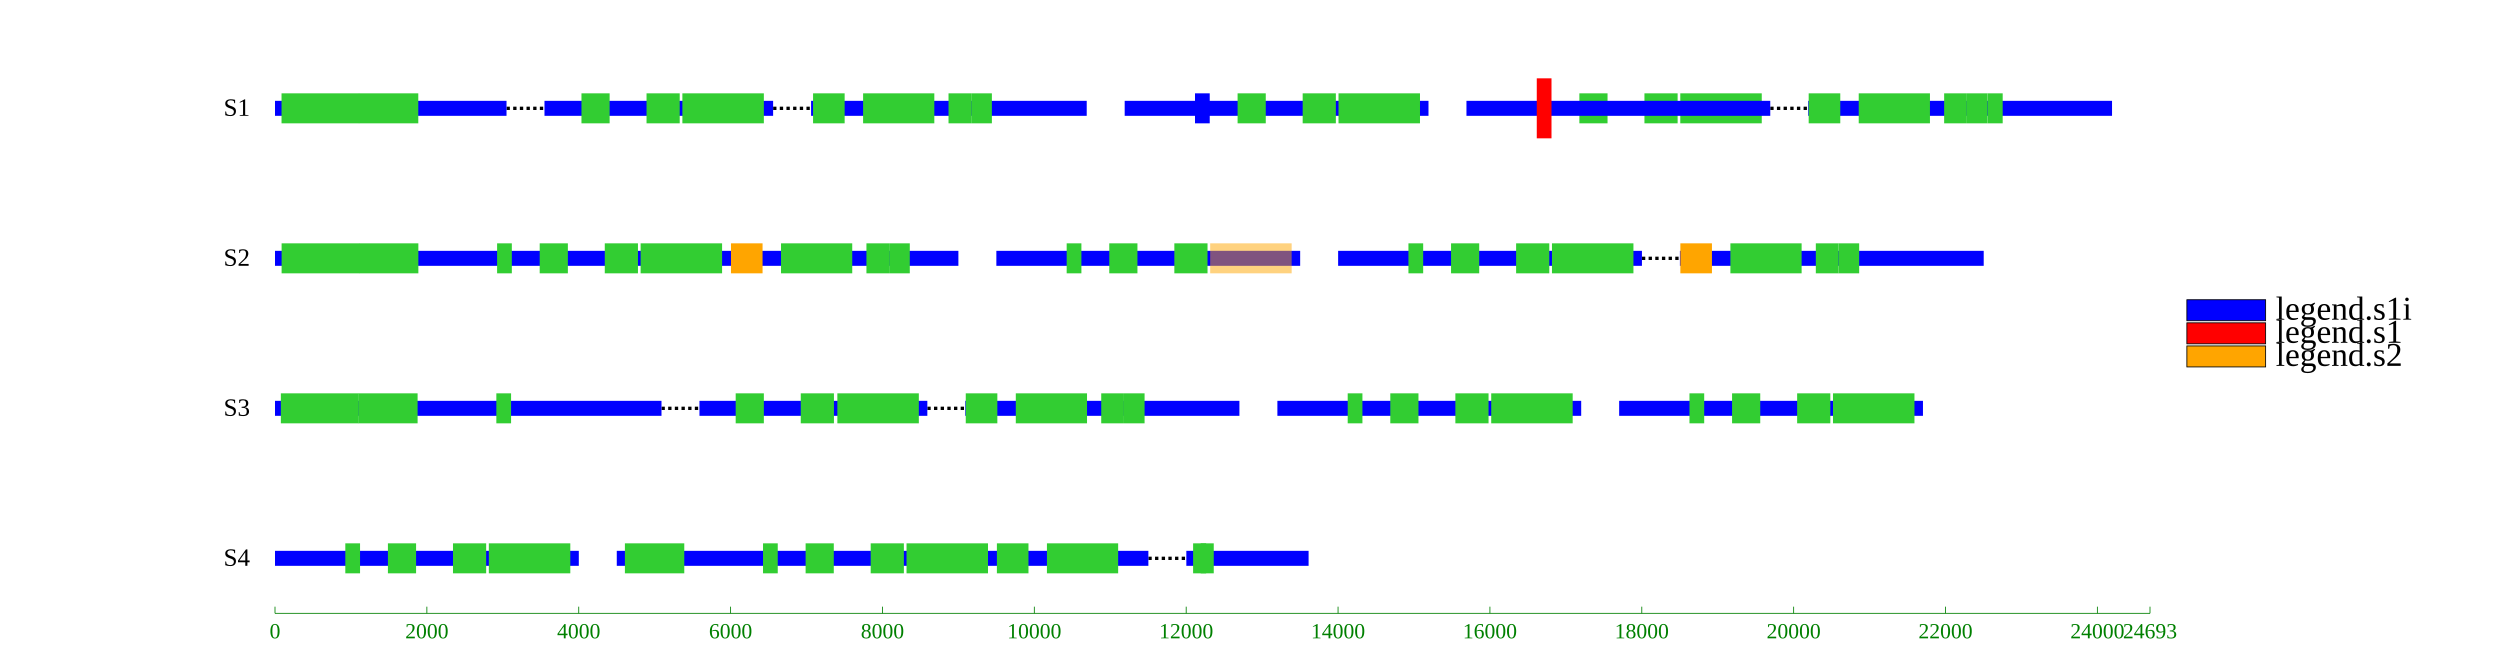
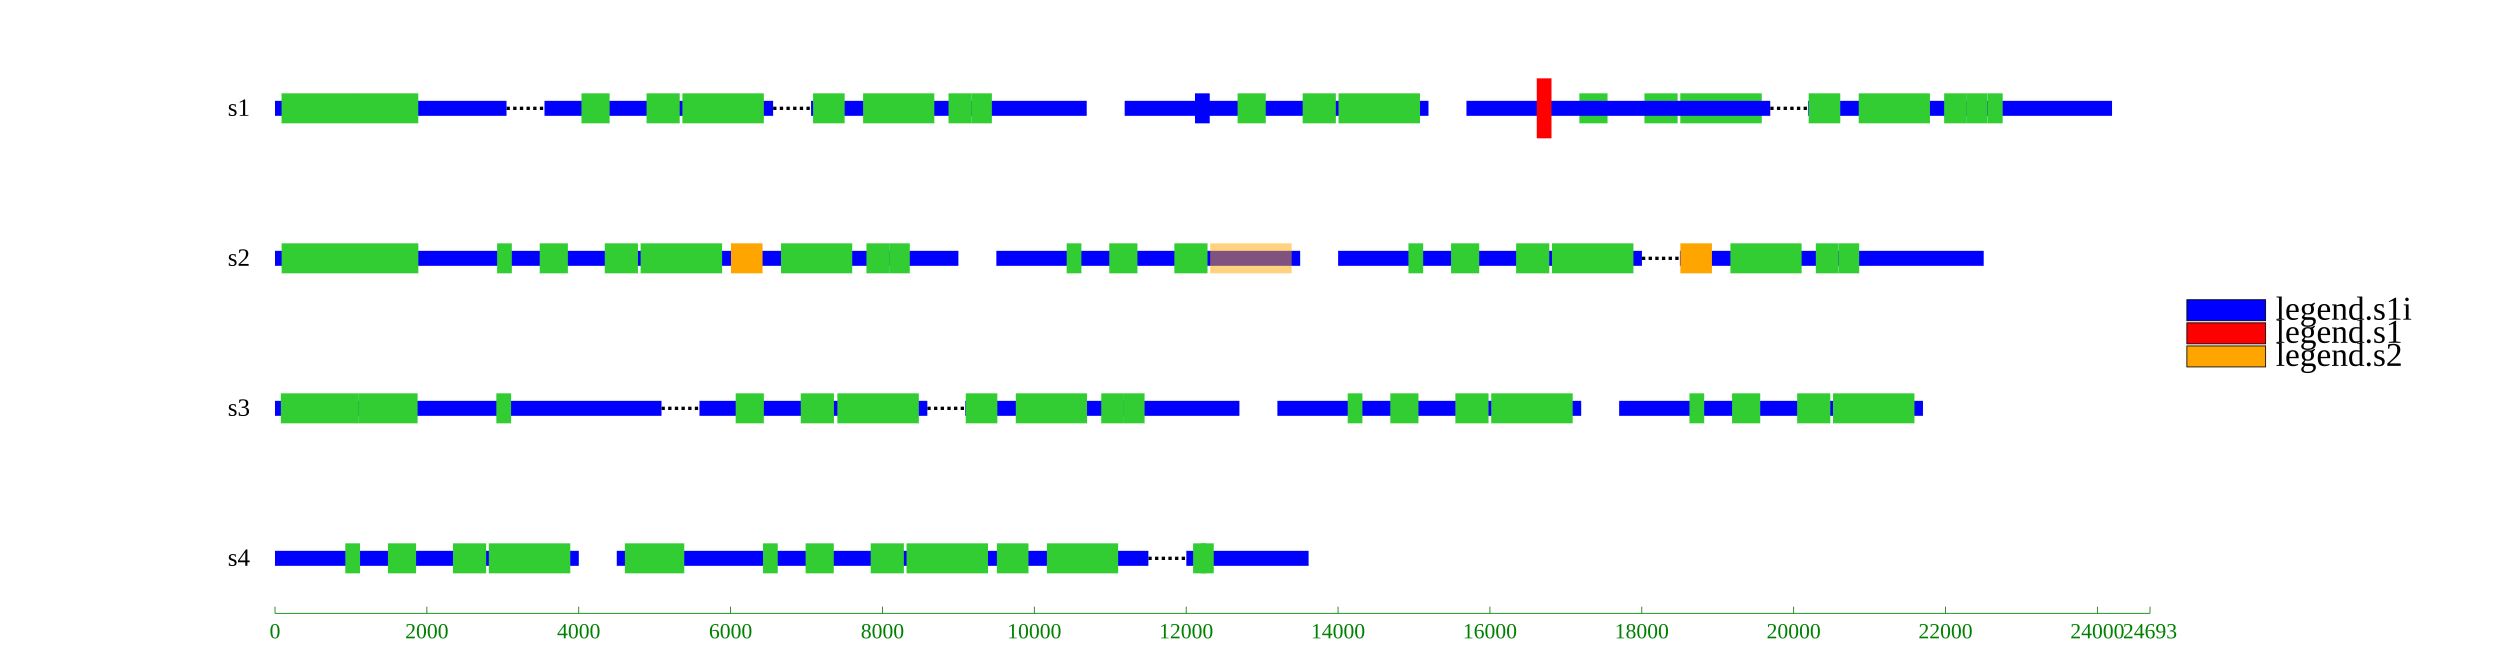
<svg xmlns="http://www.w3.org/2000/svg" version="1.1" width="1500" height="400">
-   <text x="150" y="69.5" font-size="15px" fill="black" text-anchor="end">S1</text>
+   <text x="150" y="69.5" font-size="15px" fill="black" text-anchor="end">s1</text>
  <g fill="none" stroke="black" stroke-width="2">
    <path stroke-dasharray="2,2" d="M303.911,65 L326.463,65" />
  </g>
  <g fill="none" stroke="black" stroke-width="2">
    <path stroke-dasharray="2,2" d="M463.87,65 L486.422,65" />
  </g>
  <g fill="none" stroke="black" stroke-width="2">
    <path stroke-dasharray="2,2" d="M1062.157,65 L1084.709,65" />
  </g>
-   <text x="150" y="159.5" font-size="15px" fill="black" text-anchor="end">S2</text>
+   <text x="150" y="159.5" font-size="15px" fill="black" text-anchor="end">s2</text>
  <g fill="none" stroke="black" stroke-width="2">
    <path stroke-dasharray="2,2" d="M985.162,155 L1007.714,155" />
  </g>
-   <text x="150" y="249.5" font-size="15px" fill="black" text-anchor="end">S3</text>
+   <text x="150" y="249.5" font-size="15px" fill="black" text-anchor="end">s3</text>
  <g fill="none" stroke="black" stroke-width="2">
    <path stroke-dasharray="2,2" d="M396.898,245 L419.45,245" />
  </g>
  <g fill="none" stroke="black" stroke-width="2">
    <path stroke-dasharray="2,2" d="M556.401,245 L578.953,245" />
  </g>
-   <text x="150" y="339.5" font-size="15px" fill="black" text-anchor="end">S4</text>
+   <text x="150" y="339.5" font-size="15px" fill="black" text-anchor="end">s4</text>
  <g fill="none" stroke="black" stroke-width="2">
    <path stroke-dasharray="2,2" d="M689.025,335 L711.577,335" />
  </g>
  <rect x="1312.125" y="179.84" width="47.25" height="12.6" style="fill:blue;stroke:black;stroke-width:0.5;fill-opacity:1;stroke-opacity:1" />
  <text x="1365.45" y="191.81" font-size="20px" fill="black" text-anchor="start">legend.s1i</text>
  <rect x="1312.125" y="193.7" width="47.25" height="12.6" style="fill:red;stroke:black;stroke-width:0.5;fill-opacity:1;stroke-opacity:1" />
  <text x="1365.45" y="205.67" font-size="20px" fill="black" text-anchor="start">legend.s1</text>
  <rect x="1312.125" y="207.56" width="47.25" height="12.6" style="fill:rgb(255,165,0);stroke:black;stroke-width:0.5;fill-opacity:1;stroke-opacity:1" />
  <text x="1365.45" y="219.53" font-size="20px" fill="black" text-anchor="start">legend.s2</text>
  <line x1="165" y1="368" x2="1290" y2="368" style="stroke:green;stroke-width:0.5" />
  <line x1="165" y1="364" x2="165" y2="368" style="stroke:green;stroke-width:0.5;opacity:1" />
  <text x="165" y="383" font-size="13px" fill="green" text-anchor="middle" font-family="Times New Roman">0</text>
  <line x1="256.119" y1="364" x2="256.119" y2="368" style="stroke:green;stroke-width:0.5;opacity:1" />
  <text x="256.119" y="383" font-size="13px" fill="green" text-anchor="middle" font-family="Times New Roman">2000</text>
  <line x1="347.238" y1="364" x2="347.238" y2="368" style="stroke:green;stroke-width:0.5;opacity:1" />
  <text x="347.238" y="383" font-size="13px" fill="green" text-anchor="middle" font-family="Times New Roman">4000</text>
  <line x1="438.357" y1="364" x2="438.357" y2="368" style="stroke:green;stroke-width:0.5;opacity:1" />
  <text x="438.357" y="383" font-size="13px" fill="green" text-anchor="middle" font-family="Times New Roman">6000</text>
  <line x1="529.476" y1="364" x2="529.476" y2="368" style="stroke:green;stroke-width:0.5;opacity:1" />
  <text x="529.476" y="383" font-size="13px" fill="green" text-anchor="middle" font-family="Times New Roman">8000</text>
  <line x1="620.595" y1="364" x2="620.595" y2="368" style="stroke:green;stroke-width:0.5;opacity:1" />
  <text x="620.595" y="383" font-size="13px" fill="green" text-anchor="middle" font-family="Times New Roman">10000</text>
  <line x1="711.714" y1="364" x2="711.714" y2="368" style="stroke:green;stroke-width:0.5;opacity:1" />
  <text x="711.714" y="383" font-size="13px" fill="green" text-anchor="middle" font-family="Times New Roman">12000</text>
  <line x1="802.833" y1="364" x2="802.833" y2="368" style="stroke:green;stroke-width:0.5;opacity:1" />
  <text x="802.833" y="383" font-size="13px" fill="green" text-anchor="middle" font-family="Times New Roman">14000</text>
  <line x1="893.952" y1="364" x2="893.952" y2="368" style="stroke:green;stroke-width:0.5;opacity:1" />
  <text x="893.952" y="383" font-size="13px" fill="green" text-anchor="middle" font-family="Times New Roman">16000</text>
  <line x1="985.07" y1="364" x2="985.07" y2="368" style="stroke:green;stroke-width:0.5;opacity:1" />
  <text x="985.07" y="383" font-size="13px" fill="green" text-anchor="middle" font-family="Times New Roman">18000</text>
  <line x1="1076.189" y1="364" x2="1076.189" y2="368" style="stroke:green;stroke-width:0.5;opacity:1" />
  <text x="1076.189" y="383" font-size="13px" fill="green" text-anchor="middle" font-family="Times New Roman">20000</text>
  <line x1="1167.308" y1="364" x2="1167.308" y2="368" style="stroke:green;stroke-width:0.5;opacity:1" />
  <text x="1167.308" y="383" font-size="13px" fill="green" text-anchor="middle" font-family="Times New Roman">22000</text>
  <line x1="1258.427" y1="364" x2="1258.427" y2="368" style="stroke:green;stroke-width:0.5;opacity:1" />
  <text x="1258.427" y="383" font-size="13px" fill="green" text-anchor="middle" font-family="Times New Roman">24000</text>
  <line x1="1290" y1="364" x2="1290" y2="368" style="stroke:green;stroke-width:0.5;opacity:1" />
  <text x="1290" y="383" font-size="13px" fill="green" text-anchor="middle" font-family="Times New Roman">24693</text>
  <g>
    <rect x="165" y="60.5" width="138.911" height="9" style="fill:blue" />
  </g>
  <g>
    <rect x="326.691" y="60.5" width="137.18" height="9" style="fill:blue" />
  </g>
  <g>
    <rect x="486.65" y="60.5" width="165.381" height="9" style="fill:blue" />
  </g>
  <g>
    <rect x="674.81" y="60.5" width="182.283" height="9" style="fill:blue" />
  </g>
  <g style="fill:none">
    <polygon points="716.999,56 716.999,74 725.837,74 725.837,56 " style="fill:blue;stroke:black;stroke-width:0;opacity:1" />
  </g>
  <g>
    <rect x="1084.937" y="60.5" width="182.283" height="9" style="fill:blue" />
  </g>
  <g>
    <rect x="165" y="150.5" width="410.035" height="9" style="fill:blue" />
  </g>
  <g>
    <rect x="597.815" y="150.5" width="182.283" height="9" style="fill:blue" />
  </g>
  <g>
    <rect x="802.878" y="150.5" width="182.283" height="9" style="fill:blue" />
  </g>
  <g>
    <rect x="1007.941" y="150.5" width="182.283" height="9" style="fill:blue" />
  </g>
  <g>
    <rect x="165" y="240.5" width="231.898" height="9" style="fill:blue" />
  </g>
  <g>
    <rect x="419.677" y="240.5" width="136.724" height="9" style="fill:blue" />
  </g>
  <g>
    <rect x="579.181" y="240.5" width="164.47" height="9" style="fill:blue" />
  </g>
  <g>
    <rect x="766.431" y="240.5" width="182.283" height="9" style="fill:blue" />
  </g>
  <g>
    <rect x="971.494" y="240.5" width="182.283" height="9" style="fill:blue" />
  </g>
  <g>
    <rect x="165" y="330.5" width="182.283" height="9" style="fill:blue" />
  </g>
  <g>
    <rect x="370.063" y="330.5" width="318.962" height="9" style="fill:blue" />
  </g>
  <g>
    <rect x="711.805" y="330.5" width="73.351" height="9" style="fill:blue" />
  </g>
  <g style="fill:none">
    <polygon points="168.918,56 168.918,74 215.48,74 215.48,56 " style="fill:rgb(50,205,50);stroke:black;stroke-width:0;opacity:1" />
  </g>
  <g style="fill:none">
    <polygon points="215.343,56 215.343,74 250.971,74 250.971,56 " style="fill:rgb(50,205,50);stroke:black;stroke-width:0;opacity:1" />
  </g>
  <g style="fill:none">
    <polygon points="348.878,56 348.878,74 365.781,74 365.781,56 " style="fill:rgb(50,205,50);stroke:black;stroke-width:0;opacity:1" />
  </g>
  <g style="fill:none">
    <polygon points="387.922,56 387.922,74 407.832,74 407.832,56 " style="fill:rgb(50,205,50);stroke:black;stroke-width:0;opacity:1" />
  </g>
  <g style="fill:none">
    <polygon points="409.427,56 409.427,74 458.312,74 458.312,56 " style="fill:rgb(50,205,50);stroke:black;stroke-width:0;opacity:1" />
  </g>
  <g style="fill:none">
    <polygon points="487.834,56 487.834,74 506.787,74 506.787,56 " style="fill:rgb(50,205,50);stroke:black;stroke-width:0;opacity:1" />
  </g>
  <g style="fill:none">
    <polygon points="517.858,56 517.858,74 560.593,74 560.593,56 " style="fill:rgb(50,205,50);stroke:black;stroke-width:0;opacity:1" />
  </g>
  <g style="fill:none">
    <polygon points="569.113,56 569.113,74 582.735,74 582.735,56 " style="fill:rgb(50,205,50);stroke:black;stroke-width:0;opacity:1" />
  </g>
  <g style="fill:none">
    <polygon points="582.735,56 582.735,74 595.127,74 595.127,56 " style="fill:rgb(50,205,50);stroke:black;stroke-width:0;opacity:1" />
  </g>
  <g style="fill:none">
    <polygon points="742.557,56 742.557,74 759.46,74 759.46,56 " style="fill:rgb(50,205,50);stroke:black;stroke-width:0;opacity:1" />
  </g>
  <g style="fill:none">
    <polygon points="781.602,56 781.602,74 801.511,74 801.511,56 " style="fill:rgb(50,205,50);stroke:black;stroke-width:0;opacity:1" />
  </g>
  <g style="fill:none">
    <polygon points="803.106,56 803.106,74 851.991,74 851.991,56 " style="fill:rgb(50,205,50);stroke:black;stroke-width:0;opacity:1" />
  </g>
  <g style="fill:none">
    <polygon points="947.621,56 947.621,74 964.523,74 964.523,56 " style="fill:rgb(50,205,50);stroke:black;stroke-width:0;opacity:1" />
  </g>
  <g style="fill:none">
    <polygon points="986.665,56 986.665,74 1006.575,74 1006.575,56 " style="fill:rgb(50,205,50);stroke:black;stroke-width:0;opacity:1" />
  </g>
  <g style="fill:none">
    <polygon points="1008.169,56 1008.169,74 1057.054,74 1057.054,56 " style="fill:rgb(50,205,50);stroke:black;stroke-width:0;opacity:1" />
  </g>
  <g style="fill:none">
    <polygon points="1085.21,56 1085.21,74 1104.163,74 1104.163,56 " style="fill:rgb(50,205,50);stroke:black;stroke-width:0;opacity:1" />
  </g>
  <g style="fill:none">
    <polygon points="1115.234,56 1115.234,74 1157.969,74 1157.969,56 " style="fill:rgb(50,205,50);stroke:black;stroke-width:0;opacity:1" />
  </g>
  <g style="fill:none">
    <polygon points="1166.488,56 1166.488,74 1180.111,74 1180.111,56 " style="fill:rgb(50,205,50);stroke:black;stroke-width:0;opacity:1" />
  </g>
  <g style="fill:none">
    <polygon points="1180.111,56 1180.111,74 1192.503,74 1192.503,56 " style="fill:rgb(50,205,50);stroke:black;stroke-width:0;opacity:1" />
  </g>
  <g style="fill:none">
    <polygon points="1192.548,56 1192.548,74 1201.615,74 1201.615,56 " style="fill:rgb(50,205,50);stroke:black;stroke-width:0;opacity:1" />
  </g>
  <g style="fill:none">
    <polygon points="168.964,146 168.964,164 215.525,164 215.525,146 " style="fill:rgb(50,205,50);stroke:black;stroke-width:0;opacity:1" />
  </g>
  <g style="fill:none">
    <polygon points="215.389,146 215.389,164 251.016,164 251.016,146 " style="fill:rgb(50,205,50);stroke:black;stroke-width:0;opacity:1" />
  </g>
  <g style="fill:none">
    <polygon points="298.261,146 298.261,164 307.1,164 307.1,146 " style="fill:rgb(50,205,50);stroke:black;stroke-width:0;opacity:1" />
  </g>
  <g style="fill:none">
    <polygon points="323.82,146 323.82,164 340.723,164 340.723,146 " style="fill:rgb(50,205,50);stroke:black;stroke-width:0;opacity:1" />
  </g>
  <g style="fill:none">
    <polygon points="362.865,146 362.865,164 382.774,164 382.774,146 " style="fill:rgb(50,205,50);stroke:black;stroke-width:0;opacity:1" />
  </g>
  <g style="fill:none">
    <polygon points="384.369,146 384.369,164 433.254,164 433.254,146 " style="fill:rgb(50,205,50);stroke:black;stroke-width:0;opacity:1" />
  </g>
  <g style="fill:none">
    <polygon points="438.585,146 438.585,164 457.537,164 457.537,146 " style="fill:rgb(255,165,0);stroke:black;stroke-width:0;opacity:1" />
  </g>
  <g style="fill:none">
    <polygon points="468.608,146 468.608,164 511.343,164 511.343,146 " style="fill:rgb(50,205,50);stroke:black;stroke-width:0;opacity:1" />
  </g>
  <g style="fill:none">
    <polygon points="519.863,146 519.863,164 533.485,164 533.485,146 " style="fill:rgb(50,205,50);stroke:black;stroke-width:0;opacity:1" />
  </g>
  <g style="fill:none">
    <polygon points="533.485,146 533.485,164 545.877,164 545.877,146 " style="fill:rgb(50,205,50);stroke:black;stroke-width:0;opacity:1" />
  </g>
  <g style="fill:none">
    <polygon points="640.003,146 640.003,164 648.842,164 648.842,146 " style="fill:rgb(50,205,50);stroke:black;stroke-width:0;opacity:1" />
  </g>
  <g style="fill:none">
    <polygon points="665.562,146 665.562,164 682.464,164 682.464,146 " style="fill:rgb(50,205,50);stroke:black;stroke-width:0;opacity:1" />
  </g>
  <g style="fill:none">
    <polygon points="704.606,146 704.606,164 724.516,164 724.516,146 " style="fill:rgb(50,205,50);stroke:black;stroke-width:0;opacity:1" />
  </g>
  <g style="fill:none">
    <polygon points="726.11,146 726.11,164 774.996,164 774.996,146 " style="fill:rgb(255,165,0);stroke:black;stroke-width:0;opacity:0.5" />
  </g>
  <g style="fill:none">
    <polygon points="845.066,146 845.066,164 853.905,164 853.905,146 " style="fill:rgb(50,205,50);stroke:black;stroke-width:0;opacity:1" />
  </g>
  <g style="fill:none">
    <polygon points="870.625,146 870.625,164 887.528,164 887.528,146 " style="fill:rgb(50,205,50);stroke:black;stroke-width:0;opacity:1" />
  </g>
  <g style="fill:none">
    <polygon points="909.67,146 909.67,164 929.579,164 929.579,146 " style="fill:rgb(50,205,50);stroke:black;stroke-width:0;opacity:1" />
  </g>
  <g style="fill:none">
    <polygon points="931.174,146 931.174,164 980.059,164 980.059,146 " style="fill:rgb(50,205,50);stroke:black;stroke-width:0;opacity:1" />
  </g>
  <g style="fill:none">
    <polygon points="1008.215,146 1008.215,164 1027.167,164 1027.167,146 " style="fill:rgb(255,165,0);stroke:black;stroke-width:0;opacity:1" />
  </g>
  <g style="fill:none">
    <polygon points="1038.238,146 1038.238,164 1080.973,164 1080.973,146 " style="fill:rgb(50,205,50);stroke:black;stroke-width:0;opacity:1" />
  </g>
  <g style="fill:none">
    <polygon points="1089.493,146 1089.493,164 1103.115,164 1103.115,146 " style="fill:rgb(50,205,50);stroke:black;stroke-width:0;opacity:1" />
  </g>
  <g style="fill:none">
    <polygon points="1103.115,146 1103.115,164 1115.507,164 1115.507,146 " style="fill:rgb(50,205,50);stroke:black;stroke-width:0;opacity:1" />
  </g>
  <g style="fill:none">
    <polygon points="168.508,236 168.508,254 215.07,254 215.07,236 " style="fill:rgb(50,205,50);stroke:black;stroke-width:0;opacity:1" />
  </g>
  <g style="fill:none">
    <polygon points="214.933,236 214.933,254 250.561,254 250.561,236 " style="fill:rgb(50,205,50);stroke:black;stroke-width:0;opacity:1" />
  </g>
  <g style="fill:none">
    <polygon points="297.806,236 297.806,254 306.644,254 306.644,236 " style="fill:rgb(50,205,50);stroke:black;stroke-width:0;opacity:1" />
  </g>
  <g style="fill:none">
    <polygon points="441.409,236 441.409,254 458.312,254 458.312,236 " style="fill:rgb(50,205,50);stroke:black;stroke-width:0;opacity:1" />
  </g>
  <g style="fill:none">
    <polygon points="480.454,236 480.454,254 500.363,254 500.363,236 " style="fill:rgb(50,205,50);stroke:black;stroke-width:0;opacity:1" />
  </g>
  <g style="fill:none">
    <polygon points="502.413,236 502.413,254 551.299,254 551.299,236 " style="fill:rgb(50,205,50);stroke:black;stroke-width:0;opacity:1" />
  </g>
  <g style="fill:none">
    <polygon points="579.455,236 579.455,254 598.407,254 598.407,236 " style="fill:rgb(50,205,50);stroke:black;stroke-width:0;opacity:1" />
  </g>
  <g style="fill:none">
    <polygon points="609.478,236 609.478,254 652.213,254 652.213,236 " style="fill:rgb(50,205,50);stroke:black;stroke-width:0;opacity:1" />
  </g>
  <g style="fill:none">
    <polygon points="660.733,236 660.733,254 674.355,254 674.355,236 " style="fill:rgb(50,205,50);stroke:black;stroke-width:0;opacity:1" />
  </g>
  <g style="fill:none">
    <polygon points="674.355,236 674.355,254 686.747,254 686.747,236 " style="fill:rgb(50,205,50);stroke:black;stroke-width:0;opacity:1" />
  </g>
  <g style="fill:none">
    <polygon points="808.619,236 808.619,254 817.457,254 817.457,236 " style="fill:rgb(50,205,50);stroke:black;stroke-width:0;opacity:1" />
  </g>
  <g style="fill:none">
    <polygon points="834.177,236 834.177,254 851.08,254 851.08,236 " style="fill:rgb(50,205,50);stroke:black;stroke-width:0;opacity:1" />
  </g>
  <g style="fill:none">
    <polygon points="873.222,236 873.222,254 893.131,254 893.131,236 " style="fill:rgb(50,205,50);stroke:black;stroke-width:0;opacity:1" />
  </g>
  <g style="fill:none">
    <polygon points="894.726,236 894.726,254 943.611,254 943.611,236 " style="fill:rgb(50,205,50);stroke:black;stroke-width:0;opacity:1" />
  </g>
  <g style="fill:none">
    <polygon points="1013.682,236 1013.682,254 1022.52,254 1022.52,236 " style="fill:rgb(50,205,50);stroke:black;stroke-width:0;opacity:1" />
  </g>
  <g style="fill:none">
    <polygon points="1039.241,236 1039.241,254 1056.143,254 1056.143,236 " style="fill:rgb(50,205,50);stroke:black;stroke-width:0;opacity:1" />
  </g>
  <g style="fill:none">
    <polygon points="1078.285,236 1078.285,254 1098.195,254 1098.195,236 " style="fill:rgb(50,205,50);stroke:black;stroke-width:0;opacity:1" />
  </g>
  <g style="fill:none">
    <polygon points="1099.789,236 1099.789,254 1148.675,254 1148.675,236 " style="fill:rgb(50,205,50);stroke:black;stroke-width:0;opacity:1" />
  </g>
  <g style="fill:none">
    <polygon points="207.188,326 207.188,344 216.027,344 216.027,326 " style="fill:rgb(50,205,50);stroke:black;stroke-width:0;opacity:1" />
  </g>
  <g style="fill:none">
    <polygon points="232.747,326 232.747,344 249.649,344 249.649,326 " style="fill:rgb(50,205,50);stroke:black;stroke-width:0;opacity:1" />
  </g>
  <g style="fill:none">
    <polygon points="271.791,326 271.791,344 291.701,344 291.701,326 " style="fill:rgb(50,205,50);stroke:black;stroke-width:0;opacity:1" />
  </g>
  <g style="fill:none">
    <polygon points="293.295,326 293.295,344 342.181,344 342.181,326 " style="fill:rgb(50,205,50);stroke:black;stroke-width:0;opacity:1" />
  </g>
  <g style="fill:none">
    <polygon points="374.938,326 374.938,344 410.566,344 410.566,326 " style="fill:rgb(50,205,50);stroke:black;stroke-width:0;opacity:1" />
  </g>
  <g style="fill:none">
    <polygon points="457.811,326 457.811,344 466.649,344 466.649,326 " style="fill:rgb(50,205,50);stroke:black;stroke-width:0;opacity:1" />
  </g>
  <g style="fill:none">
    <polygon points="483.37,326 483.37,344 500.272,344 500.272,326 " style="fill:rgb(50,205,50);stroke:black;stroke-width:0;opacity:1" />
  </g>
  <g style="fill:none">
    <polygon points="522.414,326 522.414,344 542.324,344 542.324,326 " style="fill:rgb(50,205,50);stroke:black;stroke-width:0;opacity:1" />
  </g>
  <g style="fill:none">
    <polygon points="543.918,326 543.918,344 592.803,344 592.803,326 " style="fill:rgb(50,205,50);stroke:black;stroke-width:0;opacity:1" />
  </g>
  <g style="fill:none">
    <polygon points="598.134,326 598.134,344 617.087,344 617.087,326 " style="fill:rgb(50,205,50);stroke:black;stroke-width:0;opacity:1" />
  </g>
  <g style="fill:none">
    <polygon points="628.158,326 628.158,344 670.892,344 670.892,326 " style="fill:rgb(50,205,50);stroke:black;stroke-width:0;opacity:1" />
  </g>
  <g style="fill:none">
    <polygon points="715.86,326 715.86,344 728.252,344 728.252,326 " style="fill:rgb(50,205,50);stroke:black;stroke-width:0;opacity:1" />
  </g>
  <g style="fill:none">
    <polygon points="720.416,326 720.416,344 723.696,344 723.696,326 " style="fill:rgb(50,205,50);stroke:black;stroke-width:0;opacity:1" />
  </g>
  <g>
    <rect x="879.874" y="60.5" width="182.283" height="9" style="fill:blue" />
  </g>
  <g style="fill:none">
    <polygon points="922.062,47 922.062,83 930.9,83 930.9,47 " style="fill:red;stroke:black;stroke-width:0;opacity:1" />
  </g>
</svg>
